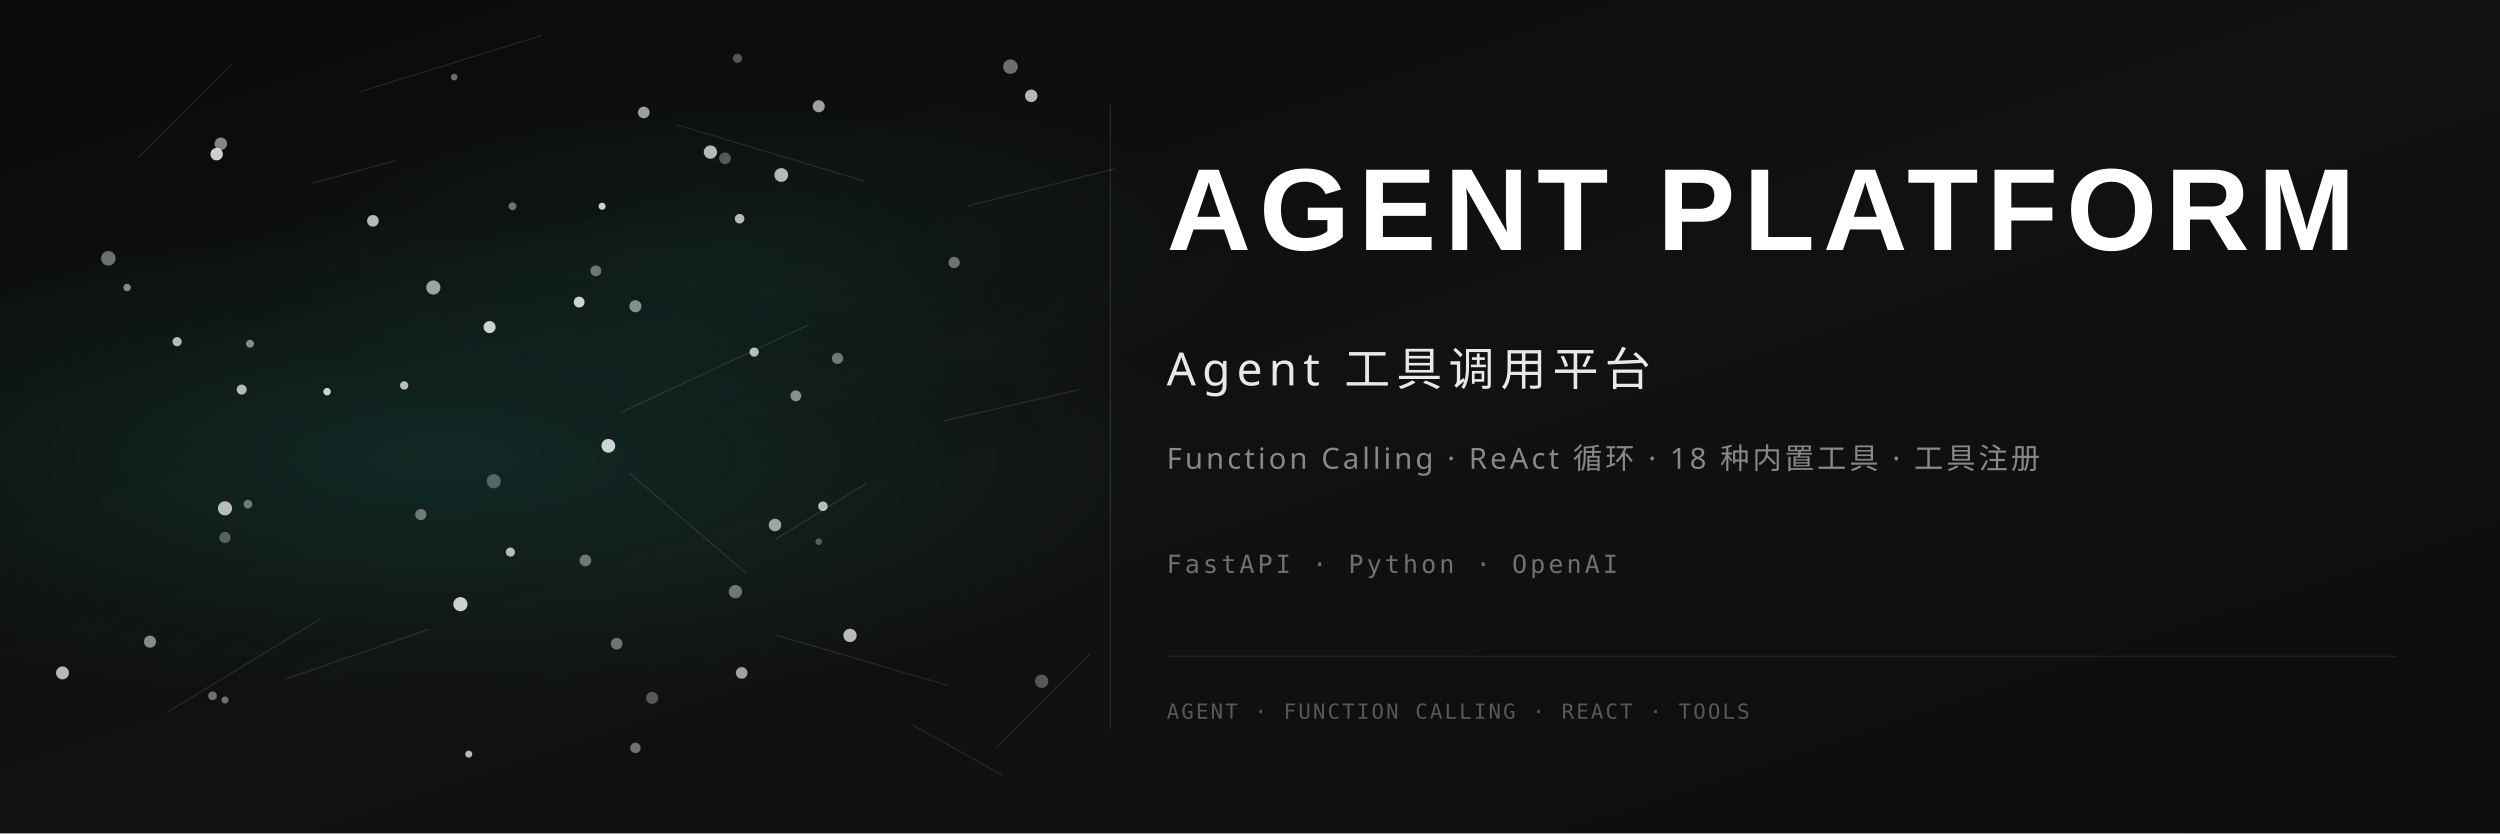
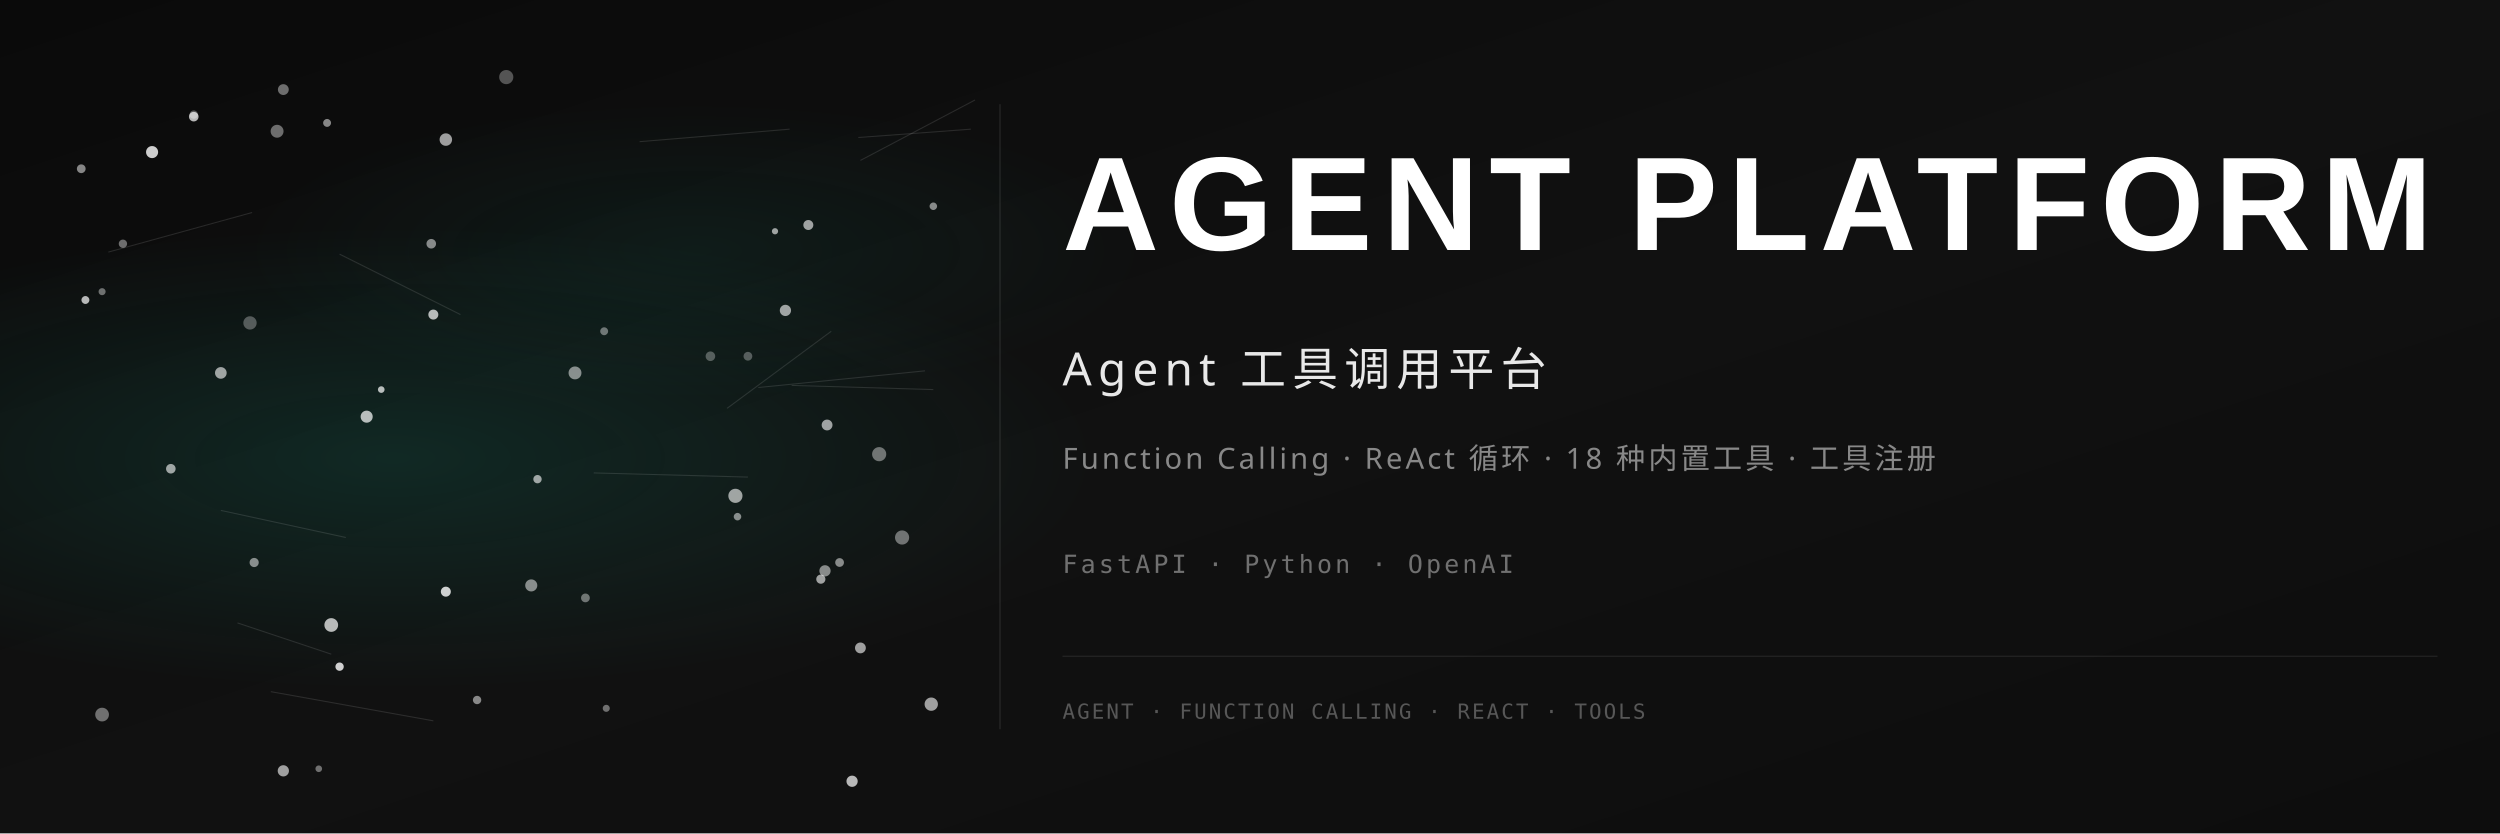
<svg xmlns="http://www.w3.org/2000/svg" viewBox="0 0 1200 400" width="1200" height="400">
  <defs>
    <linearGradient id="bg" x1="0%" y1="0%" x2="100%" y2="100%">
      <stop offset="0%" style="stop-color:#0a0a0a" />
      <stop offset="50%" style="stop-color:#111111" />
      <stop offset="100%" style="stop-color:#0d0d0d" />
    </linearGradient>
-     <radialGradient id="glow1" cx="18%" cy="55%" r="30%">
+     <radialGradient id="glow1" cx="16%" cy="55%" r="28%">
      <stop offset="0%" style="stop-color:#1ABC9C;stop-opacity:0.15" />
      <stop offset="100%" style="stop-color:#1ABC9C;stop-opacity:0" />
    </radialGradient>
-     <radialGradient id="glow2" cx="30%" cy="30%" r="20%">
+     <radialGradient id="glow2" cx="28%" cy="30%" r="18%">
      <stop offset="0%" style="stop-color:#1ABC9C;stop-opacity:0.08" />
      <stop offset="100%" style="stop-color:#1ABC9C;stop-opacity:0" />
    </radialGradient>
  </defs>
  <rect width="1200" height="400" fill="url(#bg)" />
  <rect width="1200" height="400" fill="url(#glow1)" />
  <rect width="1200" height="400" fill="url(#glow2)" />
-   <circle cx="309" cy="54" r="2.8" fill="white" opacity="0.6" />
-   <circle cx="458" cy="126" r="2.7" fill="white" opacity="0.4" />
-   <circle cx="237" cy="231" r="3.4" fill="white" opacity="0.3" />
-   <circle cx="194" cy="185" r="2.0" fill="white" opacity="0.7" />
-   <circle cx="382" cy="190" r="2.6" fill="white" opacity="0.5" />
-   <circle cx="179" cy="106" r="2.8" fill="white" opacity="0.7" />
-   <circle cx="108" cy="336" r="1.7" fill="white" opacity="0.4" />
-   <circle cx="296" cy="309" r="2.8" fill="white" opacity="0.4" />
-   <circle cx="402" cy="172" r="2.7" fill="white" opacity="0.4" />
-   <circle cx="348" cy="76" r="2.8" fill="white" opacity="0.3" />
-   <circle cx="225" cy="362" r="1.7" fill="white" opacity="0.7" />
-   <circle cx="108" cy="258" r="2.7" fill="white" opacity="0.3" />
-   <circle cx="108" cy="244" r="3.4" fill="white" opacity="0.7" />
-   <circle cx="500" cy="327" r="3.2" fill="white" opacity="0.3" />
-   <circle cx="278" cy="145" r="2.6" fill="white" opacity="0.8" />
-   <circle cx="313" cy="335" r="2.9" fill="white" opacity="0.3" />
-   <circle cx="289" cy="99" r="1.7" fill="white" opacity="0.8" />
-   <circle cx="355" cy="105" r="2.3" fill="white" opacity="0.7" />
-   <circle cx="119" cy="242" r="2.1" fill="white" opacity="0.4" />
-   <circle cx="116" cy="187" r="2.4" fill="white" opacity="0.7" />
-   <circle cx="354" cy="28" r="2.2" fill="white" opacity="0.3" />
-   <circle cx="408" cy="305" r="3.2" fill="white" opacity="0.7" />
-   <circle cx="218" cy="37" r="1.6" fill="white" opacity="0.4" />
-   <circle cx="362" cy="169" r="2.2" fill="white" opacity="0.7" />
-   <circle cx="305" cy="359" r="2.5" fill="white" opacity="0.4" />
-   <circle cx="72" cy="308" r="2.9" fill="white" opacity="0.5" />
-   <circle cx="356" cy="323" r="2.8" fill="white" opacity="0.6" />
-   <circle cx="52" cy="124" r="3.5" fill="white" opacity="0.4" />
-   <circle cx="61" cy="138" r="1.8" fill="white" opacity="0.5" />
-   <circle cx="235" cy="157" r="2.9" fill="white" opacity="0.8" />
-   <circle cx="393" cy="51" r="2.9" fill="white" opacity="0.6" />
-   <circle cx="104" cy="74" r="3.0" fill="white" opacity="0.8" />
-   <circle cx="106" cy="69" r="3.0" fill="white" opacity="0.5" />
-   <circle cx="157" cy="188" r="1.8" fill="white" opacity="0.8" />
-   <circle cx="375" cy="84" r="3.3" fill="white" opacity="0.7" />
-   <circle cx="353" cy="284" r="3.2" fill="white" opacity="0.4" />
-   <circle cx="292" cy="214" r="3.3" fill="white" opacity="0.8" />
-   <circle cx="393" cy="260" r="1.6" fill="white" opacity="0.3" />
-   <circle cx="85" cy="164" r="2.2" fill="white" opacity="0.7" />
-   <circle cx="245" cy="265" r="2.2" fill="white" opacity="0.7" />
-   <circle cx="286" cy="130" r="2.6" fill="white" opacity="0.4" />
-   <circle cx="221" cy="290" r="3.4" fill="white" opacity="0.8" />
-   <circle cx="208" cy="138" r="3.4" fill="white" opacity="0.6" />
-   <circle cx="372" cy="252" r="3.0" fill="white" opacity="0.6" />
-   <circle cx="102" cy="334" r="2.1" fill="white" opacity="0.4" />
-   <circle cx="246" cy="99" r="1.9" fill="white" opacity="0.4" />
-   <circle cx="202" cy="247" r="2.7" fill="white" opacity="0.4" />
-   <circle cx="120" cy="165" r="1.9" fill="white" opacity="0.5" />
-   <circle cx="495" cy="46" r="3.0" fill="white" opacity="0.7" />
-   <circle cx="30" cy="323" r="3.1" fill="white" opacity="0.7" />
-   <circle cx="395" cy="243" r="2.3" fill="white" opacity="0.7" />
-   <circle cx="341" cy="73" r="3.2" fill="white" opacity="0.7" />
-   <circle cx="485" cy="32" r="3.5" fill="white" opacity="0.4" />
-   <circle cx="305" cy="147" r="2.9" fill="white" opacity="0.5" />
-   <circle cx="281" cy="269" r="2.8" fill="white" opacity="0.4" />
-   <line x1="325" y1="60" x2="415" y2="87" stroke="white" stroke-width="0.5" opacity="0.12" />
-   <line x1="80" y1="342" x2="154" y2="297" stroke="white" stroke-width="0.5" opacity="0.12" />
-   <line x1="173" y1="44" x2="260" y2="17" stroke="white" stroke-width="0.5" opacity="0.12" />
-   <line x1="137" y1="326" x2="206" y2="302" stroke="white" stroke-width="0.5" opacity="0.12" />
-   <line x1="464" y1="99" x2="535" y2="81" stroke="white" stroke-width="0.5" opacity="0.12" />
-   <line x1="66" y1="76" x2="111" y2="31" stroke="white" stroke-width="0.5" opacity="0.12" />
-   <line x1="372" y1="259" x2="416" y2="232" stroke="white" stroke-width="0.5" opacity="0.12" />
-   <line x1="453" y1="202" x2="518" y2="187" stroke="white" stroke-width="0.5" opacity="0.12" />
-   <line x1="438" y1="348" x2="481" y2="372" stroke="white" stroke-width="0.5" opacity="0.12" />
-   <line x1="373" y1="305" x2="455" y2="329" stroke="white" stroke-width="0.5" opacity="0.12" />
-   <line x1="478" y1="359" x2="523" y2="314" stroke="white" stroke-width="0.5" opacity="0.12" />
-   <line x1="302" y1="227" x2="358" y2="275" stroke="white" stroke-width="0.5" opacity="0.12" />
-   <line x1="150" y1="88" x2="190" y2="77" stroke="white" stroke-width="0.5" opacity="0.12" />
-   <line x1="298" y1="198" x2="388" y2="156" stroke="white" stroke-width="0.5" opacity="0.12" />
-   <line x1="533" y1="50" x2="533" y2="350" stroke="white" stroke-width="0.5" opacity="0.12" />
-   <text x="560" y="120" font-family="'SF Pro Display','Helvetica Neue',Arial,sans-serif" font-size="56" font-weight="800" fill="white" letter-spacing="4">AGENT PLATFORM</text>
-   <text x="560" y="185" font-family="'Noto Sans SC','PingFang SC','Microsoft YaHei',sans-serif" font-size="22" font-weight="500" fill="white" opacity="0.9" letter-spacing="3">Agent 工具调用平台</text>
-   <text x="560" y="225" font-family="'Noto Sans SC','PingFang SC','Microsoft YaHei',sans-serif" font-size="14" font-weight="300" fill="white" opacity="0.5" letter-spacing="1.5">Function Calling · ReAct 循环 · 18 种内置工具 · 工具注册</text>
-   <text x="560" y="275" font-family="'SF Mono','Fira Code','Consolas',monospace" font-size="12" fill="white" opacity="0.4" letter-spacing="1.5">FastAPI · Python · OpenAI</text>
-   <line x1="560" y1="315" x2="1150" y2="315" stroke="white" stroke-width="0.5" opacity="0.1" />
-   <text x="560" y="345" font-family="'SF Mono','Fira Code','Consolas',monospace" font-size="10" fill="white" opacity="0.3" letter-spacing="1">AGENT · FUNCTION CALLING · REACT · TOOLS</text>
+   <circle cx="290" cy="159" r="1.9" fill="white" opacity="0.4" />
+   <circle cx="207" cy="117" r="2.3" fill="white" opacity="0.5" />
+   <circle cx="93" cy="55" r="2.0" fill="white" opacity="0.3" />
+   <circle cx="214" cy="284" r="2.4" fill="white" opacity="0.8" />
+   <circle cx="291" cy="340" r="1.7" fill="white" opacity="0.4" />
+   <circle cx="372" cy="111" r="1.5" fill="white" opacity="0.6" />
+   <circle cx="422" cy="218" r="3.4" fill="white" opacity="0.4" />
+   <circle cx="396" cy="274" r="2.7" fill="white" opacity="0.5" />
+   <circle cx="433" cy="258" r="3.4" fill="white" opacity="0.4" />
+   <circle cx="359" cy="171" r="2.1" fill="white" opacity="0.3" />
+   <circle cx="106" cy="179" r="2.8" fill="white" opacity="0.6" />
+   <circle cx="49" cy="343" r="3.3" fill="white" opacity="0.4" />
+   <circle cx="448" cy="99" r="1.8" fill="white" opacity="0.5" />
+   <circle cx="82" cy="225" r="2.3" fill="white" opacity="0.6" />
+   <circle cx="377" cy="149" r="2.7" fill="white" opacity="0.6" />
+   <circle cx="354" cy="248" r="1.8" fill="white" opacity="0.5" />
+   <circle cx="136" cy="370" r="2.7" fill="white" opacity="0.6" />
+   <circle cx="93" cy="56" r="2.3" fill="white" opacity="0.7" />
+   <circle cx="73" cy="73" r="2.9" fill="white" opacity="0.8" />
+   <circle cx="243" cy="37" r="3.4" fill="white" opacity="0.3" />
+   <circle cx="136" cy="43" r="2.6" fill="white" opacity="0.4" />
+   <circle cx="159" cy="300" r="3.3" fill="white" opacity="0.7" />
+   <circle cx="281" cy="287" r="2.1" fill="white" opacity="0.4" />
+   <circle cx="276" cy="179" r="3.1" fill="white" opacity="0.5" />
+   <circle cx="403" cy="270" r="2.1" fill="white" opacity="0.5" />
+   <circle cx="183" cy="187" r="1.6" fill="white" opacity="0.7" />
+   <circle cx="413" cy="311" r="2.6" fill="white" opacity="0.6" />
+   <circle cx="208" cy="151" r="2.4" fill="white" opacity="0.7" />
+   <circle cx="153" cy="369" r="1.6" fill="white" opacity="0.4" />
+   <circle cx="120" cy="155" r="3.2" fill="white" opacity="0.3" />
+   <circle cx="388" cy="108" r="2.4" fill="white" opacity="0.6" />
+   <circle cx="163" cy="320" r="2.0" fill="white" opacity="0.8" />
+   <circle cx="176" cy="200" r="2.9" fill="white" opacity="0.7" />
+   <circle cx="229" cy="336" r="2.0" fill="white" opacity="0.5" />
+   <circle cx="133" cy="63" r="3.1" fill="white" opacity="0.4" />
+   <circle cx="157" cy="59" r="1.9" fill="white" opacity="0.5" />
+   <circle cx="341" cy="171" r="2.3" fill="white" opacity="0.3" />
+   <circle cx="122" cy="270" r="2.2" fill="white" opacity="0.5" />
+   <circle cx="447" cy="338" r="3.2" fill="white" opacity="0.6" />
+   <circle cx="39" cy="81" r="2.1" fill="white" opacity="0.5" />
+   <circle cx="394" cy="278" r="2.2" fill="white" opacity="0.6" />
+   <circle cx="353" cy="238" r="3.4" fill="white" opacity="0.6" />
+   <circle cx="255" cy="281" r="2.9" fill="white" opacity="0.5" />
+   <circle cx="41" cy="144" r="1.9" fill="white" opacity="0.7" />
+   <circle cx="397" cy="204" r="2.6" fill="white" opacity="0.6" />
+   <circle cx="59" cy="117" r="2.0" fill="white" opacity="0.4" />
+   <circle cx="258" cy="230" r="2.0" fill="white" opacity="0.6" />
+   <circle cx="49" cy="140" r="1.7" fill="white" opacity="0.4" />
+   <circle cx="409" cy="375" r="2.7" fill="white" opacity="0.7" />
+   <circle cx="214" cy="67" r="3.0" fill="white" opacity="0.6" />
+   <line x1="412" y1="66" x2="466" y2="62" stroke="white" stroke-width="0.5" opacity="0.12" />
+   <line x1="52" y1="121" x2="121" y2="102" stroke="white" stroke-width="0.5" opacity="0.12" />
+   <line x1="307" y1="68" x2="379" y2="62" stroke="white" stroke-width="0.5" opacity="0.12" />
+   <line x1="163" y1="122" x2="221" y2="151" stroke="white" stroke-width="0.5" opacity="0.12" />
+   <line x1="364" y1="186" x2="444" y2="178" stroke="white" stroke-width="0.5" opacity="0.12" />
+   <line x1="130" y1="332" x2="208" y2="346" stroke="white" stroke-width="0.5" opacity="0.12" />
+   <line x1="413" y1="77" x2="468" y2="48" stroke="white" stroke-width="0.5" opacity="0.12" />
+   <line x1="380" y1="185" x2="448" y2="187" stroke="white" stroke-width="0.5" opacity="0.12" />
+   <line x1="349" y1="196" x2="399" y2="159" stroke="white" stroke-width="0.5" opacity="0.12" />
+   <line x1="106" y1="245" x2="166" y2="258" stroke="white" stroke-width="0.5" opacity="0.12" />
+   <line x1="285" y1="227" x2="359" y2="229" stroke="white" stroke-width="0.5" opacity="0.12" />
+   <line x1="114" y1="299" x2="159" y2="314" stroke="white" stroke-width="0.5" opacity="0.12" />
+   <line x1="480" y1="50" x2="480" y2="350" stroke="white" stroke-width="0.5" opacity="0.12" />
+   <text x="510" y="120" font-family="'SF Pro Display','Helvetica Neue',Arial,sans-serif" font-size="64" font-weight="800" fill="white" letter-spacing="5">AGENT PLATFORM</text>
+   <text x="510" y="185" font-family="'Noto Sans SC','PingFang SC','Microsoft YaHei',sans-serif" font-size="22" font-weight="500" fill="white" opacity="0.9" letter-spacing="3">Agent 工具调用平台</text>
+   <text x="510" y="225" font-family="'Noto Sans SC','PingFang SC','Microsoft YaHei',sans-serif" font-size="14" font-weight="300" fill="white" opacity="0.5" letter-spacing="1.5">Function Calling · ReAct 循环 · 18 种内置工具 · 工具注册</text>
+   <text x="510" y="275" font-family="'SF Mono','Fira Code','Consolas',monospace" font-size="12" fill="white" opacity="0.4" letter-spacing="1.5">FastAPI · Python · OpenAI</text>
+   <line x1="510" y1="315" x2="1170" y2="315" stroke="white" stroke-width="0.5" opacity="0.1" />
+   <text x="510" y="345" font-family="'SF Mono','Fira Code','Consolas',monospace" font-size="10" fill="white" opacity="0.3" letter-spacing="1">AGENT · FUNCTION CALLING · REACT · TOOLS</text>
</svg>
